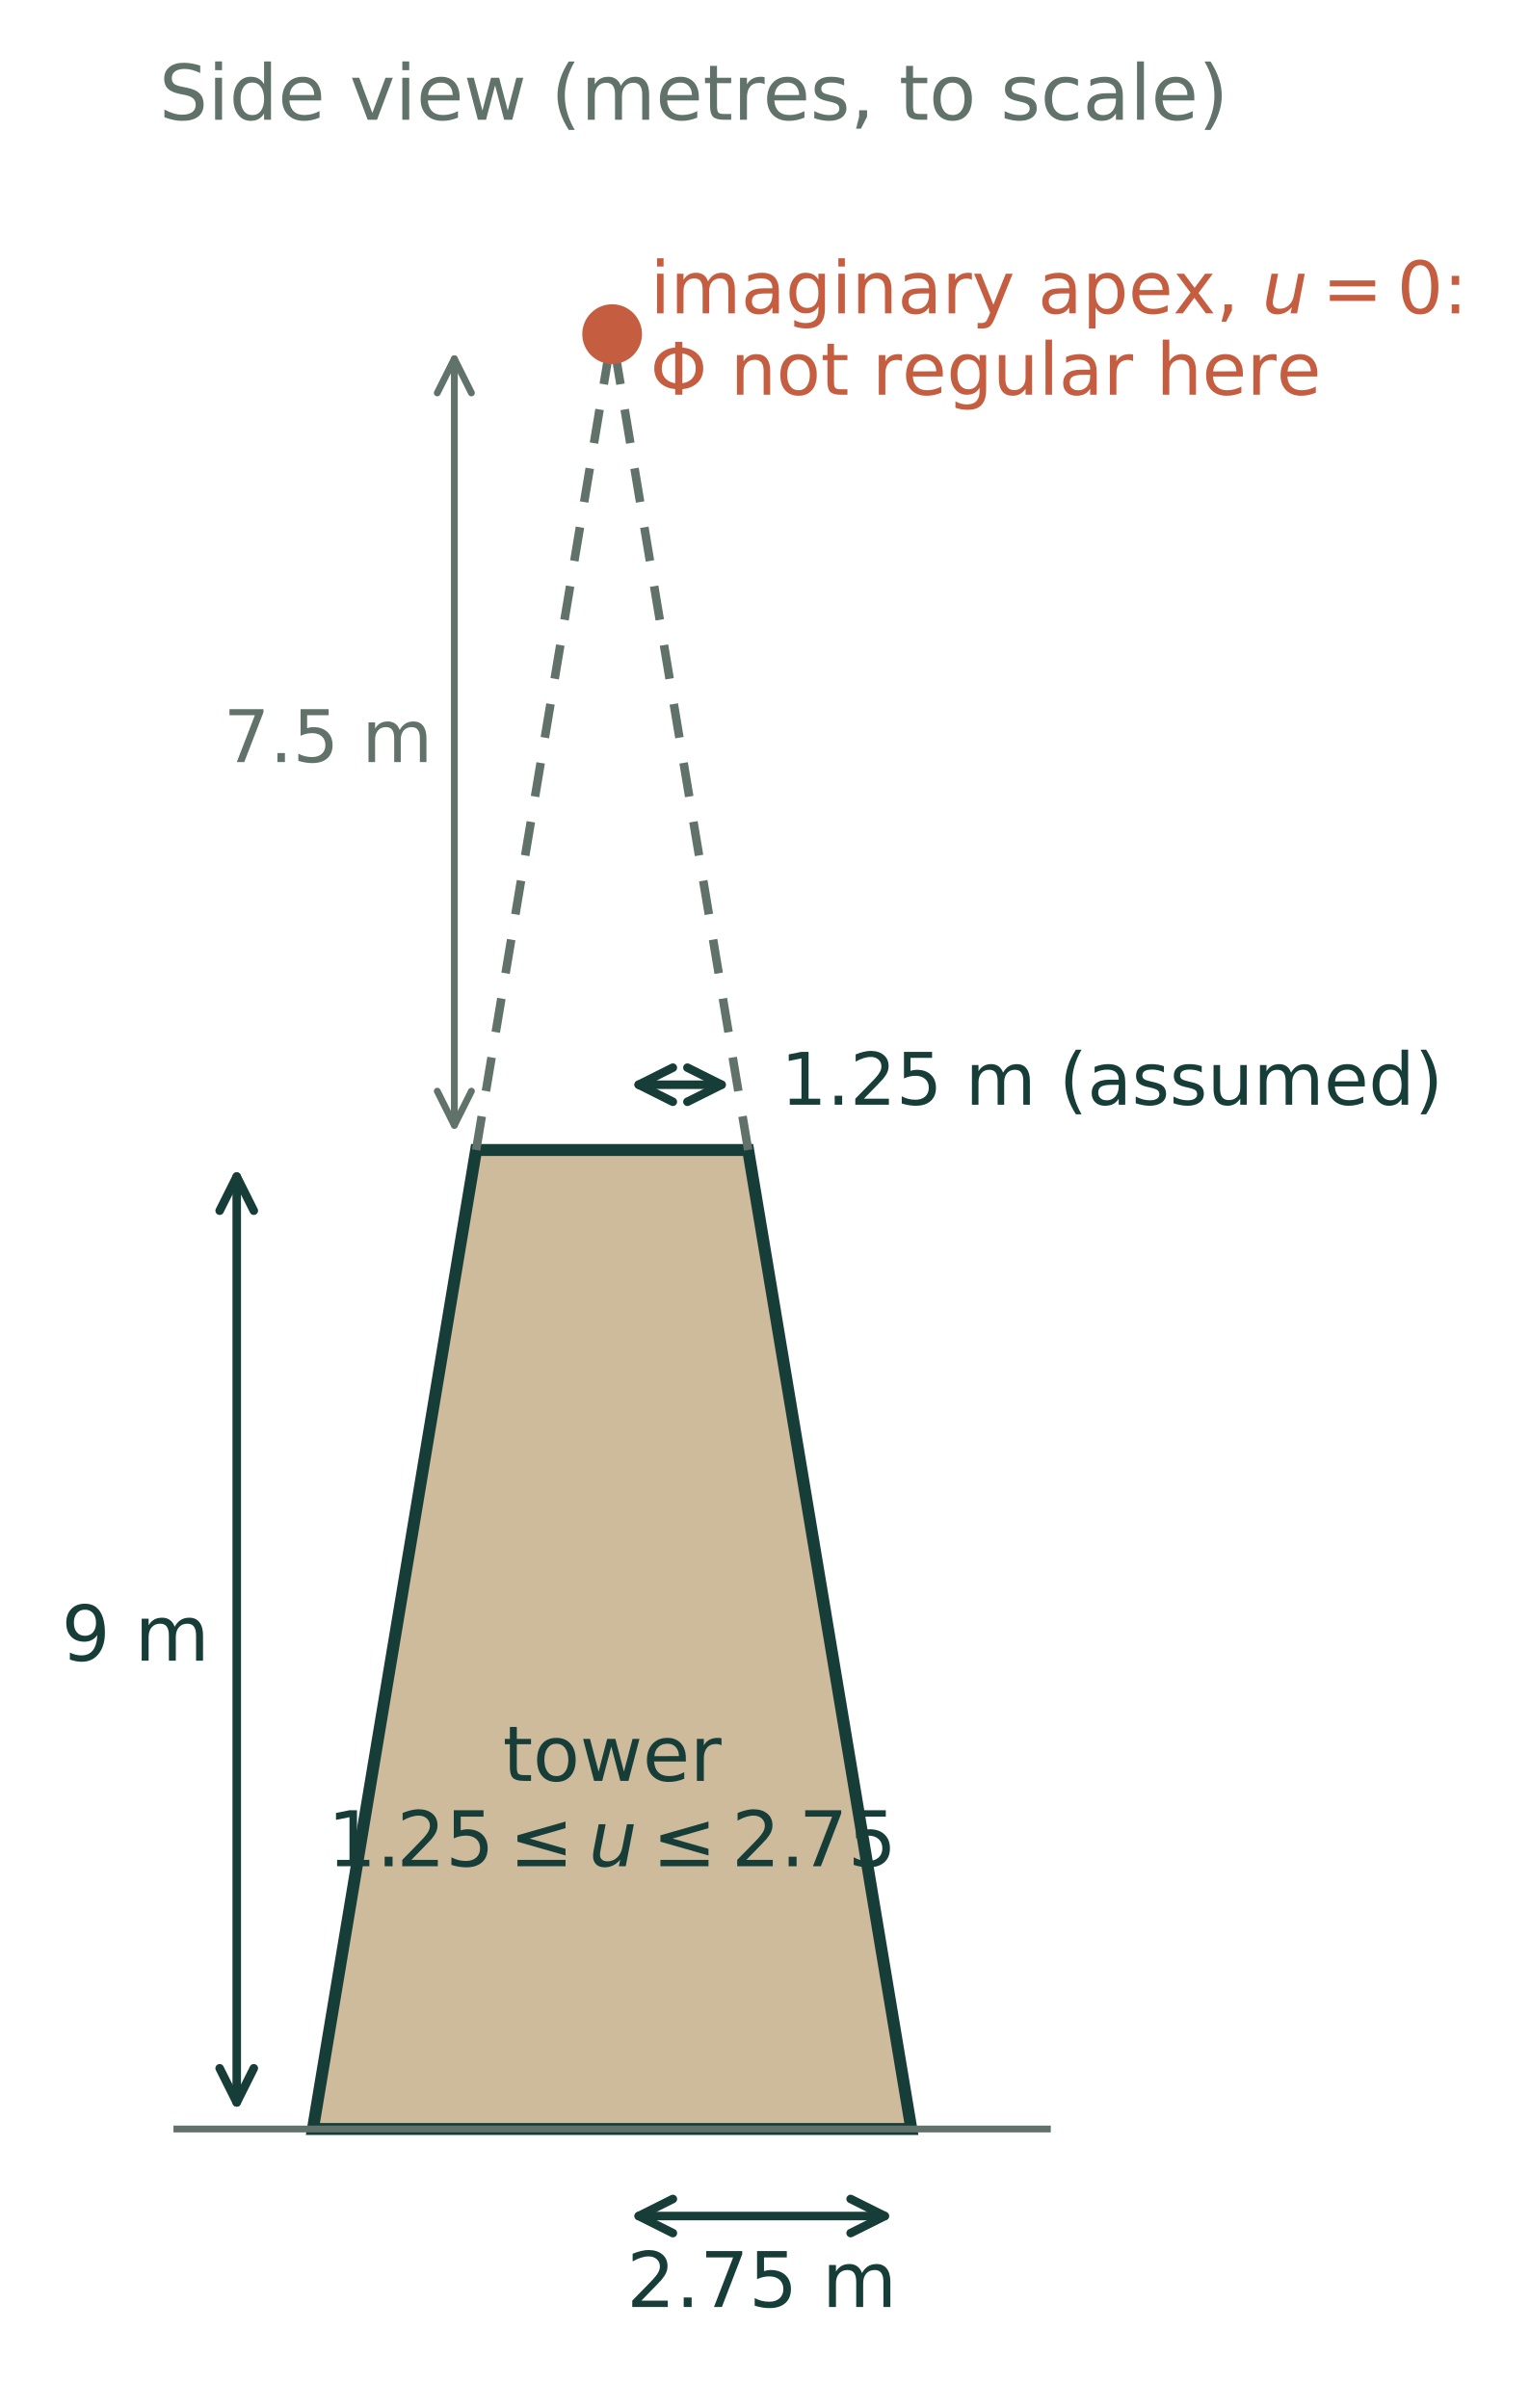
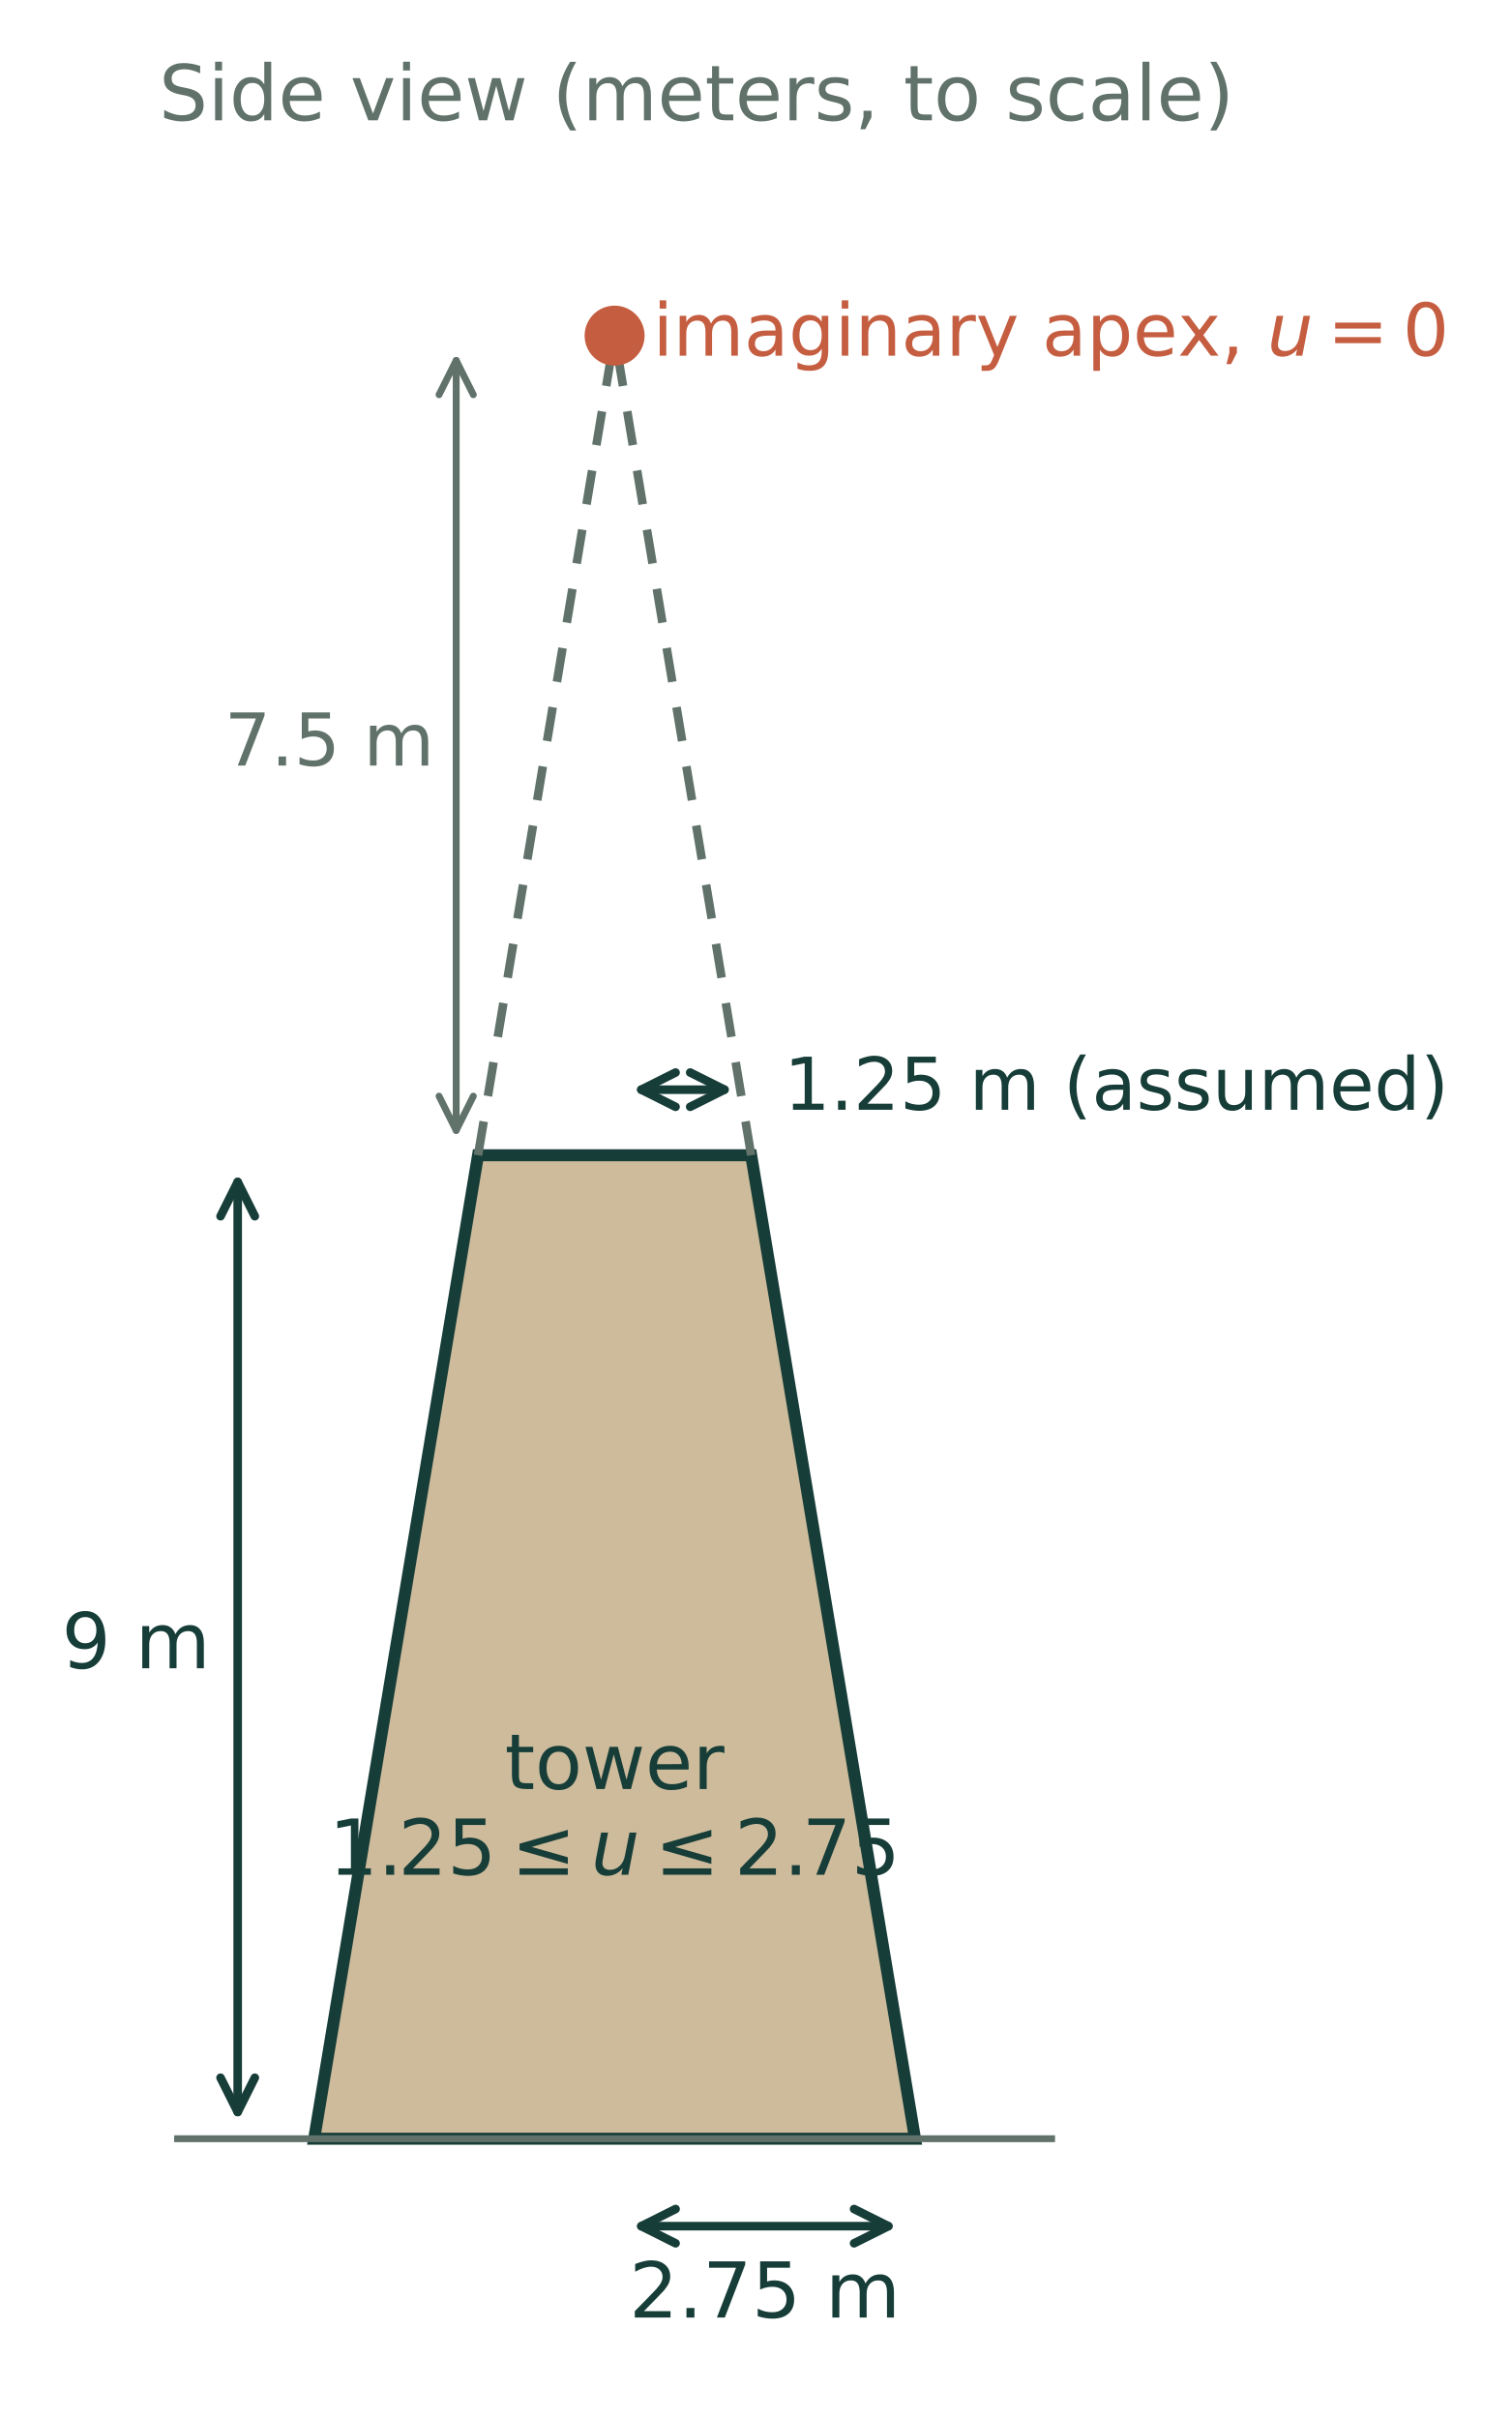
- <svg xmlns="http://www.w3.org/2000/svg" xmlns:xlink="http://www.w3.org/1999/xlink" width="179.19pt" height="282.263pt" viewBox="0 0 179.19 282.263" version="1.1">
+ <svg xmlns="http://www.w3.org/2000/svg" xmlns:xlink="http://www.w3.org/1999/xlink" width="176.385pt" height="282.263pt" viewBox="0 0 176.385 282.263" version="1.1">
  <defs>
    <style type="text/css">*{stroke-linejoin: round; stroke-linecap: butt}</style>
  </defs>
  <g id="figure_1">
    <g id="patch_1">
-       <path d="M 0 282.263  L 179.19 282.263  L 179.19 0  L 0 0  L 0 282.263  z " style="fill: none" />
+       <path d="M 0 282.263  L 176.385 282.263  L 176.385 0  L 0 0  L 0 282.263  z " style="fill: none" />
    </g>
    <g id="axes_1">
      <g id="patch_2">
-         <path d="M 36.667 249.56  L 106.798 249.56  L 87.672 134.799  L 55.794 134.799  z " clip-path="url(#p564a9be637)" style="fill: #cdbb9c; stroke: #173d38; stroke-width: 1.4; stroke-linejoin: miter" />
+         <path d="M 36.667 249.56  L 106.798 249.56  L 87.672 134.799  L 55.794 134.799  z " clip-path="url(#pe96a900570)" style="fill: #cdbb9c; stroke: #173d38; stroke-width: 1.4; stroke-linejoin: miter" />
      </g>
      <g id="line2d_1">
-         <path d="M 87.672 134.799  L 71.733 39.165  " clip-path="url(#p564a9be637)" style="fill: none; stroke-dasharray: 4,3; stroke-dashoffset: 0; stroke: #60726a" />
+         <path d="M 87.672 134.799  L 71.733 39.165  " clip-path="url(#pe96a900570)" style="fill: none; stroke-dasharray: 4,3; stroke-dashoffset: 0; stroke: #60726a" />
      </g>
      <g id="line2d_2">
-         <path d="M 55.794 134.799  L 71.733 39.165  " clip-path="url(#p564a9be637)" style="fill: none; stroke-dasharray: 4,3; stroke-dashoffset: 0; stroke: #60726a" />
+         <path d="M 55.794 134.799  L 71.733 39.165  " clip-path="url(#pe96a900570)" style="fill: none; stroke-dasharray: 4,3; stroke-dashoffset: 0; stroke: #60726a" />
      </g>
      <g id="line2d_3">
        <defs>
-           <path id="m7b3d0ddb68" d="M 0 3  C 0.796 3 1.559 2.684 2.121 2.121  C 2.684 1.559 3 0.796 3 0  C 3 -0.796 2.684 -1.559 2.121 -2.121  C 1.559 -2.684 0.796 -3 0 -3  C -0.796 -3 -1.559 -2.684 -2.121 -2.121  C -2.684 -1.559 -3 -0.796 -3 0  C -3 0.796 -2.684 1.559 -2.121 2.121  C -1.559 2.684 -0.796 3 0 3  z " style="stroke: #c55d40" />
+           <path id="mcb1820104f" d="M 0 3  C 0.796 3 1.559 2.684 2.121 2.121  C 2.684 1.559 3 0.796 3 0  C 3 -0.796 2.684 -1.559 2.121 -2.121  C 1.559 -2.684 0.796 -3 0 -3  C -0.796 -3 -1.559 -2.684 -2.121 -2.121  C -2.684 -1.559 -3 -0.796 -3 0  C -3 0.796 -2.684 1.559 -2.121 2.121  C -1.559 2.684 -0.796 3 0 3  z " style="stroke: #c55d40" />
        </defs>
-         <g clip-path="url(#p564a9be637)">
-           <use xlink:href="#m7b3d0ddb68" x="71.733" y="39.165" style="fill: #c55d40; stroke: #c55d40" />
+         <g clip-path="url(#pe96a900570)">
+           <use xlink:href="#mcb1820104f" x="71.733" y="39.165" style="fill: #c55d40; stroke: #c55d40" />
        </g>
      </g>
      <g id="line2d_4">
-         <path d="M 20.728 249.56  L 122.737 249.56  " clip-path="url(#p564a9be637)" style="fill: none; stroke: #60726a; stroke-width: 0.8; stroke-linecap: square" />
+         <path d="M 20.728 249.56  L 122.737 249.56  " clip-path="url(#pe96a900570)" style="fill: none; stroke: #60726a; stroke-width: 0.8; stroke-linecap: square" />
      </g>
      <g id="text_1">
-         <g style="fill: #c55d40" transform="translate(76.19549 36.73439) scale(0.085 -0.085)">
+         <g style="fill: #c55d40" transform="translate(76.19549 41.50289) scale(0.085 -0.085)">
          <defs>
            <path id="DejaVuSans-69" d="M 603 3500  L 1178 3500  L 1178 0  L 603 0  L 603 3500  z M 603 4863  L 1178 4863  L 1178 4134  L 603 4134  L 603 4863  z " transform="scale(0.015625)" />
            <path id="DejaVuSans-6d" d="M 3328 2828  Q 3544 3216 3844 3400  Q 4144 3584 4550 3584  Q 5097 3584 5394 3201  Q 5691 2819 5691 2113  L 5691 0  L 5113 0  L 5113 2094  Q 5113 2597 4934 2840  Q 4756 3084 4391 3084  Q 3944 3084 3684 2787  Q 3425 2491 3425 1978  L 3425 0  L 2847 0  L 2847 2094  Q 2847 2600 2669 2842  Q 2491 3084 2119 3084  Q 1678 3084 1418 2786  Q 1159 2488 1159 1978  L 1159 0  L 581 0  L 581 3500  L 1159 3500  L 1159 2956  Q 1356 3278 1631 3431  Q 1906 3584 2284 3584  Q 2666 3584 2933 3390  Q 3200 3197 3328 2828  z " transform="scale(0.015625)" />
            <path id="DejaVuSans-61" d="M 2194 1759  Q 1497 1759 1228 1600  Q 959 1441 959 1056  Q 959 750 1161 570  Q 1363 391 1709 391  Q 2188 391 2477 730  Q 2766 1069 2766 1631  L 2766 1759  L 2194 1759  z M 3341 1997  L 3341 0  L 2766 0  L 2766 531  Q 2569 213 2275 61  Q 1981 -91 1556 -91  Q 1019 -91 701 211  Q 384 513 384 1019  Q 384 1609 779 1909  Q 1175 2209 1959 2209  L 2766 2209  L 2766 2266  Q 2766 2663 2505 2880  Q 2244 3097 1772 3097  Q 1472 3097 1187 3025  Q 903 2953 641 2809  L 641 3341  Q 956 3463 1253 3523  Q 1550 3584 1831 3584  Q 2591 3584 2966 3190  Q 3341 2797 3341 1997  z " transform="scale(0.015625)" />
            <path id="DejaVuSans-67" d="M 2906 1791  Q 2906 2416 2648 2759  Q 2391 3103 1925 3103  Q 1463 3103 1205 2759  Q 947 2416 947 1791  Q 947 1169 1205 825  Q 1463 481 1925 481  Q 2391 481 2648 825  Q 2906 1169 2906 1791  z M 3481 434  Q 3481 -459 3084 -895  Q 2688 -1331 1869 -1331  Q 1566 -1331 1297 -1286  Q 1028 -1241 775 -1147  L 775 -588  Q 1028 -725 1275 -790  Q 1522 -856 1778 -856  Q 2344 -856 2625 -561  Q 2906 -266 2906 331  L 2906 616  Q 2728 306 2450 153  Q 2172 0 1784 0  Q 1141 0 747 490  Q 353 981 353 1791  Q 353 2603 747 3093  Q 1141 3584 1784 3584  Q 2172 3584 2450 3431  Q 2728 3278 2906 2969  L 2906 3500  L 3481 3500  L 3481 434  z " transform="scale(0.015625)" />
            <path id="DejaVuSans-6e" d="M 3513 2113  L 3513 0  L 2938 0  L 2938 2094  Q 2938 2591 2744 2837  Q 2550 3084 2163 3084  Q 1697 3084 1428 2787  Q 1159 2491 1159 1978  L 1159 0  L 581 0  L 581 3500  L 1159 3500  L 1159 2956  Q 1366 3272 1645 3428  Q 1925 3584 2291 3584  Q 2894 3584 3203 3211  Q 3513 2838 3513 2113  z " transform="scale(0.015625)" />
            <path id="DejaVuSans-72" d="M 2631 2963  Q 2534 3019 2420 3045  Q 2306 3072 2169 3072  Q 1681 3072 1420 2755  Q 1159 2438 1159 1844  L 1159 0  L 581 0  L 581 3500  L 1159 3500  L 1159 2956  Q 1341 3275 1631 3429  Q 1922 3584 2338 3584  Q 2397 3584 2469 3576  Q 2541 3569 2628 3553  L 2631 2963  z " transform="scale(0.015625)" />
            <path id="DejaVuSans-79" d="M 2059 -325  Q 1816 -950 1584 -1140  Q 1353 -1331 966 -1331  L 506 -1331  L 506 -850  L 844 -850  Q 1081 -850 1212 -737  Q 1344 -625 1503 -206  L 1606 56  L 191 3500  L 800 3500  L 1894 763  L 2988 3500  L 3597 3500  L 2059 -325  z " transform="scale(0.015625)" />
            <path id="DejaVuSans-20" transform="scale(0.015625)" />
            <path id="DejaVuSans-70" d="M 1159 525  L 1159 -1331  L 581 -1331  L 581 3500  L 1159 3500  L 1159 2969  Q 1341 3281 1617 3432  Q 1894 3584 2278 3584  Q 2916 3584 3314 3078  Q 3713 2572 3713 1747  Q 3713 922 3314 415  Q 2916 -91 2278 -91  Q 1894 -91 1617 61  Q 1341 213 1159 525  z M 3116 1747  Q 3116 2381 2855 2742  Q 2594 3103 2138 3103  Q 1681 3103 1420 2742  Q 1159 2381 1159 1747  Q 1159 1113 1420 752  Q 1681 391 2138 391  Q 2594 391 2855 752  Q 3116 1113 3116 1747  z " transform="scale(0.015625)" />
            <path id="DejaVuSans-65" d="M 3597 1894  L 3597 1613  L 953 1613  Q 991 1019 1311 708  Q 1631 397 2203 397  Q 2534 397 2845 478  Q 3156 559 3463 722  L 3463 178  Q 3153 47 2828 -22  Q 2503 -91 2169 -91  Q 1331 -91 842 396  Q 353 884 353 1716  Q 353 2575 817 3079  Q 1281 3584 2069 3584  Q 2775 3584 3186 3129  Q 3597 2675 3597 1894  z M 3022 2063  Q 3016 2534 2758 2815  Q 2500 3097 2075 3097  Q 1594 3097 1305 2825  Q 1016 2553 972 2059  L 3022 2063  z " transform="scale(0.015625)" />
            <path id="DejaVuSans-78" d="M 3513 3500  L 2247 1797  L 3578 0  L 2900 0  L 1881 1375  L 863 0  L 184 0  L 1544 1831  L 300 3500  L 978 3500  L 1906 2253  L 2834 3500  L 3513 3500  z " transform="scale(0.015625)" />
            <path id="DejaVuSans-2c" d="M 750 794  L 1409 794  L 1409 256  L 897 -744  L 494 -744  L 750 256  L 750 794  z " transform="scale(0.015625)" />
            <path id="DejaVuSans-Oblique-75" d="M 428 1388  L 838 3500  L 1416 3500  L 1006 1409  Q 975 1256 961 1147  Q 947 1038 947 966  Q 947 700 1109 554  Q 1272 409 1569 409  Q 2031 409 2368 721  Q 2706 1034 2809 1563  L 3194 3500  L 3769 3500  L 3091 0  L 2516 0  L 2631 550  Q 2388 244 2052 76  Q 1716 -91 1338 -91  Q 878 -91 622 161  Q 366 413 366 863  Q 366 956 381 1097  Q 397 1238 428 1388  z " transform="scale(0.015625)" />
            <path id="DejaVuSans-3d" d="M 678 2906  L 4684 2906  L 4684 2381  L 678 2381  L 678 2906  z M 678 1631  L 4684 1631  L 4684 1100  L 678 1100  L 678 1631  z " transform="scale(0.015625)" />
            <path id="DejaVuSans-30" d="M 2034 4250  Q 1547 4250 1301 3770  Q 1056 3291 1056 2328  Q 1056 1369 1301 889  Q 1547 409 2034 409  Q 2525 409 2770 889  Q 3016 1369 3016 2328  Q 3016 3291 2770 3770  Q 2525 4250 2034 4250  z M 2034 4750  Q 2819 4750 3233 4129  Q 3647 3509 3647 2328  Q 3647 1150 3233 529  Q 2819 -91 2034 -91  Q 1250 -91 836 529  Q 422 1150 422 2328  Q 422 3509 836 4129  Q 1250 4750 2034 4750  z " transform="scale(0.015625)" />
-             <path id="DejaVuSans-3a" d="M 750 794  L 1409 794  L 1409 0  L 750 0  L 750 794  z M 750 3309  L 1409 3309  L 1409 2516  L 750 2516  L 750 3309  z " transform="scale(0.015625)" />
          </defs>
          <use xlink:href="#DejaVuSans-69" transform="translate(0 0.015625)" />
          <use xlink:href="#DejaVuSans-6d" transform="translate(27.7832 0.015625)" />
          <use xlink:href="#DejaVuSans-61" transform="translate(125.1953 0.015625)" />
          <use xlink:href="#DejaVuSans-67" transform="translate(186.4746 0.015625)" />
          <use xlink:href="#DejaVuSans-69" transform="translate(249.9512 0.015625)" />
          <use xlink:href="#DejaVuSans-6e" transform="translate(277.7344 0.015625)" />
          <use xlink:href="#DejaVuSans-61" transform="translate(341.1133 0.015625)" />
          <use xlink:href="#DejaVuSans-72" transform="translate(402.3926 0.015625)" />
          <use xlink:href="#DejaVuSans-79" transform="translate(443.5059 0.015625)" />
          <use xlink:href="#DejaVuSans-20" transform="translate(502.6855 0.015625)" />
          <use xlink:href="#DejaVuSans-61" transform="translate(534.4727 0.015625)" />
          <use xlink:href="#DejaVuSans-70" transform="translate(595.752 0.015625)" />
          <use xlink:href="#DejaVuSans-65" transform="translate(659.2285 0.015625)" />
          <use xlink:href="#DejaVuSans-78" transform="translate(720.752 0.015625)" />
          <use xlink:href="#DejaVuSans-2c" transform="translate(779.9316 0.015625)" />
          <use xlink:href="#DejaVuSans-20" transform="translate(811.7188 0.015625)" />
          <use xlink:href="#DejaVuSans-Oblique-75" transform="translate(843.5059 0.015625)" />
          <use xlink:href="#DejaVuSans-3d" transform="translate(926.3672 0.015625)" />
          <use xlink:href="#DejaVuSans-30" transform="translate(1029.639 0.015625)" />
-           <use xlink:href="#DejaVuSans-3a" transform="translate(1093.262 0.015625)" />
-         </g>
-         <g style="fill: #c55d40" transform="translate(76.19549 46.27139) scale(0.085 -0.085)">
-           <defs>
-             <path id="DejaVuSans-3a6" d="M 2206 3644  Q 1738 3578 1431 3306  Q 1025 2947 1025 2328  Q 1025 1713 1431 1353  Q 1738 1081 2206 1016  L 2206 3644  z M 2838 1016  Q 3306 1081 3613 1353  Q 4013 1713 4013 2328  Q 4013 2947 3613 3306  Q 3306 3578 2838 3644  L 2838 1016  z M 2206 494  Q 1444 563 950 981  Q 359 1481 359 2328  Q 359 3175 950 3678  Q 1441 4100 2206 4169  L 2206 4666  L 2838 4666  L 2838 4169  Q 3600 4097 4091 3678  Q 4678 3175 4678 2328  Q 4678 1484 4091 981  Q 3600 563 2838 491  L 2838 0  L 2206 0  L 2206 494  z " transform="scale(0.015625)" />
-             <path id="DejaVuSans-6f" d="M 1959 3097  Q 1497 3097 1228 2736  Q 959 2375 959 1747  Q 959 1119 1226 758  Q 1494 397 1959 397  Q 2419 397 2687 759  Q 2956 1122 2956 1747  Q 2956 2369 2687 2733  Q 2419 3097 1959 3097  z M 1959 3584  Q 2709 3584 3137 3096  Q 3566 2609 3566 1747  Q 3566 888 3137 398  Q 2709 -91 1959 -91  Q 1206 -91 779 398  Q 353 888 353 1747  Q 353 2609 779 3096  Q 1206 3584 1959 3584  z " transform="scale(0.015625)" />
-             <path id="DejaVuSans-74" d="M 1172 4494  L 1172 3500  L 2356 3500  L 2356 3053  L 1172 3053  L 1172 1153  Q 1172 725 1289 603  Q 1406 481 1766 481  L 2356 481  L 2356 0  L 1766 0  Q 1100 0 847 248  Q 594 497 594 1153  L 594 3053  L 172 3053  L 172 3500  L 594 3500  L 594 4494  L 1172 4494  z " transform="scale(0.015625)" />
-             <path id="DejaVuSans-75" d="M 544 1381  L 544 3500  L 1119 3500  L 1119 1403  Q 1119 906 1312 657  Q 1506 409 1894 409  Q 2359 409 2629 706  Q 2900 1003 2900 1516  L 2900 3500  L 3475 3500  L 3475 0  L 2900 0  L 2900 538  Q 2691 219 2414 64  Q 2138 -91 1772 -91  Q 1169 -91 856 284  Q 544 659 544 1381  z M 1991 3584  L 1991 3584  z " transform="scale(0.015625)" />
-             <path id="DejaVuSans-6c" d="M 603 4863  L 1178 4863  L 1178 0  L 603 0  L 603 4863  z " transform="scale(0.015625)" />
-             <path id="DejaVuSans-68" d="M 3513 2113  L 3513 0  L 2938 0  L 2938 2094  Q 2938 2591 2744 2837  Q 2550 3084 2163 3084  Q 1697 3084 1428 2787  Q 1159 2491 1159 1978  L 1159 0  L 581 0  L 581 4863  L 1159 4863  L 1159 2956  Q 1366 3272 1645 3428  Q 1925 3584 2291 3584  Q 2894 3584 3203 3211  Q 3513 2838 3513 2113  z " transform="scale(0.015625)" />
-           </defs>
-           <use xlink:href="#DejaVuSans-3a6" transform="translate(0 0.015625)" />
-           <use xlink:href="#DejaVuSans-20" transform="translate(78.71094 0.015625)" />
-           <use xlink:href="#DejaVuSans-6e" transform="translate(110.498 0.015625)" />
-           <use xlink:href="#DejaVuSans-6f" transform="translate(173.877 0.015625)" />
-           <use xlink:href="#DejaVuSans-74" transform="translate(235.0586 0.015625)" />
-           <use xlink:href="#DejaVuSans-20" transform="translate(274.2676 0.015625)" />
-           <use xlink:href="#DejaVuSans-72" transform="translate(306.0547 0.015625)" />
-           <use xlink:href="#DejaVuSans-65" transform="translate(347.168 0.015625)" />
-           <use xlink:href="#DejaVuSans-67" transform="translate(408.6914 0.015625)" />
-           <use xlink:href="#DejaVuSans-75" transform="translate(472.168 0.015625)" />
-           <use xlink:href="#DejaVuSans-6c" transform="translate(535.5469 0.015625)" />
-           <use xlink:href="#DejaVuSans-61" transform="translate(563.3301 0.015625)" />
-           <use xlink:href="#DejaVuSans-72" transform="translate(624.6094 0.015625)" />
-           <use xlink:href="#DejaVuSans-20" transform="translate(665.7227 0.015625)" />
-           <use xlink:href="#DejaVuSans-68" transform="translate(697.5098 0.015625)" />
-           <use xlink:href="#DejaVuSans-65" transform="translate(760.8887 0.015625)" />
-           <use xlink:href="#DejaVuSans-72" transform="translate(822.4121 0.015625)" />
-           <use xlink:href="#DejaVuSans-65" transform="translate(863.5254 0.015625)" />
        </g>
      </g>
      <g id="patch_3">
        <path d="M 74.85 259.761  Q 89.266 259.761 103.682 259.761  " style="fill: none; stroke: #173d38; stroke-linecap: round" />
        <path d="M 78.85 261.761  L 74.85 259.761  L 78.85 257.761  " style="fill: none; stroke: #173d38; stroke-linecap: round" />
        <path d="M 99.682 257.761  L 103.682 259.761  L 99.682 261.761  " style="fill: none; stroke: #173d38; stroke-linecap: round" />
      </g>
      <g id="text_2">
        <g style="fill: #173d38" transform="translate(73.4325 270.4251) scale(0.09 -0.09)">
          <defs>
            <path id="DejaVuSans-32" d="M 1228 531  L 3431 531  L 3431 0  L 469 0  L 469 531  Q 828 903 1448 1529  Q 2069 2156 2228 2338  Q 2531 2678 2651 2914  Q 2772 3150 2772 3378  Q 2772 3750 2511 3984  Q 2250 4219 1831 4219  Q 1534 4219 1204 4116  Q 875 4013 500 3803  L 500 4441  Q 881 4594 1212 4672  Q 1544 4750 1819 4750  Q 2544 4750 2975 4387  Q 3406 4025 3406 3419  Q 3406 3131 3298 2873  Q 3191 2616 2906 2266  Q 2828 2175 2409 1742  Q 1991 1309 1228 531  z " transform="scale(0.015625)" />
            <path id="DejaVuSans-2e" d="M 684 794  L 1344 794  L 1344 0  L 684 0  L 684 794  z " transform="scale(0.015625)" />
            <path id="DejaVuSans-37" d="M 525 4666  L 3525 4666  L 3525 4397  L 1831 0  L 1172 0  L 2766 4134  L 525 4134  L 525 4666  z " transform="scale(0.015625)" />
            <path id="DejaVuSans-35" d="M 691 4666  L 3169 4666  L 3169 4134  L 1269 4134  L 1269 2991  Q 1406 3038 1543 3061  Q 1681 3084 1819 3084  Q 2600 3084 3056 2656  Q 3513 2228 3513 1497  Q 3513 744 3044 326  Q 2575 -91 1722 -91  Q 1428 -91 1123 -41  Q 819 9 494 109  L 494 744  Q 775 591 1075 516  Q 1375 441 1709 441  Q 2250 441 2565 725  Q 2881 1009 2881 1497  Q 2881 1984 2565 2268  Q 2250 2553 1709 2553  Q 1456 2553 1204 2497  Q 953 2441 691 2322  L 691 4666  z " transform="scale(0.015625)" />
          </defs>
          <use xlink:href="#DejaVuSans-32" />
          <use xlink:href="#DejaVuSans-2e" transform="translate(63.62305 0)" />
          <use xlink:href="#DejaVuSans-37" transform="translate(95.41016 0)" />
          <use xlink:href="#DejaVuSans-35" transform="translate(159.0332 0)" />
          <use xlink:href="#DejaVuSans-20" transform="translate(222.6562 0)" />
          <use xlink:href="#DejaVuSans-6d" transform="translate(254.4434 0)" />
        </g>
      </g>
      <g id="patch_4">
        <path d="M 74.847 127.149  Q 79.701 127.149 84.555 127.149  " style="fill: none; stroke: #173d38; stroke-linecap: round" />
        <path d="M 78.847 129.149  L 74.847 127.149  L 78.847 125.149  " style="fill: none; stroke: #173d38; stroke-linecap: round" />
        <path d="M 80.555 125.149  L 84.555 127.149  L 80.555 129.149  " style="fill: none; stroke: #173d38; stroke-linecap: round" />
      </g>
      <g id="text_3">
        <g style="fill: #173d38" transform="translate(91.49693 129.4941) scale(0.085 -0.085)">
          <defs>
            <path id="DejaVuSans-31" d="M 794 531  L 1825 531  L 1825 4091  L 703 3866  L 703 4441  L 1819 4666  L 2450 4666  L 2450 531  L 3481 531  L 3481 0  L 794 0  L 794 531  z " transform="scale(0.015625)" />
            <path id="DejaVuSans-28" d="M 1984 4856  Q 1566 4138 1362 3434  Q 1159 2731 1159 2009  Q 1159 1288 1364 580  Q 1569 -128 1984 -844  L 1484 -844  Q 1016 -109 783 600  Q 550 1309 550 2009  Q 550 2706 781 3412  Q 1013 4119 1484 4856  L 1984 4856  z " transform="scale(0.015625)" />
            <path id="DejaVuSans-73" d="M 2834 3397  L 2834 2853  Q 2591 2978 2328 3040  Q 2066 3103 1784 3103  Q 1356 3103 1142 2972  Q 928 2841 928 2578  Q 928 2378 1081 2264  Q 1234 2150 1697 2047  L 1894 2003  Q 2506 1872 2764 1633  Q 3022 1394 3022 966  Q 3022 478 2636 193  Q 2250 -91 1575 -91  Q 1294 -91 989 -36  Q 684 19 347 128  L 347 722  Q 666 556 975 473  Q 1284 391 1588 391  Q 1994 391 2212 530  Q 2431 669 2431 922  Q 2431 1156 2273 1281  Q 2116 1406 1581 1522  L 1381 1569  Q 847 1681 609 1914  Q 372 2147 372 2553  Q 372 3047 722 3315  Q 1072 3584 1716 3584  Q 2034 3584 2315 3537  Q 2597 3491 2834 3397  z " transform="scale(0.015625)" />
+             <path id="DejaVuSans-75" d="M 544 1381  L 544 3500  L 1119 3500  L 1119 1403  Q 1119 906 1312 657  Q 1506 409 1894 409  Q 2359 409 2629 706  Q 2900 1003 2900 1516  L 2900 3500  L 3475 3500  L 3475 0  L 2900 0  L 2900 538  Q 2691 219 2414 64  Q 2138 -91 1772 -91  Q 1169 -91 856 284  Q 544 659 544 1381  z M 1991 3584  L 1991 3584  z " transform="scale(0.015625)" />
            <path id="DejaVuSans-64" d="M 2906 2969  L 2906 4863  L 3481 4863  L 3481 0  L 2906 0  L 2906 525  Q 2725 213 2448 61  Q 2172 -91 1784 -91  Q 1150 -91 751 415  Q 353 922 353 1747  Q 353 2572 751 3078  Q 1150 3584 1784 3584  Q 2172 3584 2448 3432  Q 2725 3281 2906 2969  z M 947 1747  Q 947 1113 1208 752  Q 1469 391 1925 391  Q 2381 391 2643 752  Q 2906 1113 2906 1747  Q 2906 2381 2643 2742  Q 2381 3103 1925 3103  Q 1469 3103 1208 2742  Q 947 2381 947 1747  z " transform="scale(0.015625)" />
            <path id="DejaVuSans-29" d="M 513 4856  L 1013 4856  Q 1481 4119 1714 3412  Q 1947 2706 1947 2009  Q 1947 1309 1714 600  Q 1481 -109 1013 -844  L 513 -844  Q 928 -128 1133 580  Q 1338 1288 1338 2009  Q 1338 2731 1133 3434  Q 928 4138 513 4856  z " transform="scale(0.015625)" />
          </defs>
          <use xlink:href="#DejaVuSans-31" />
          <use xlink:href="#DejaVuSans-2e" transform="translate(63.62305 0)" />
          <use xlink:href="#DejaVuSans-32" transform="translate(95.41016 0)" />
          <use xlink:href="#DejaVuSans-35" transform="translate(159.0332 0)" />
          <use xlink:href="#DejaVuSans-20" transform="translate(222.6562 0)" />
          <use xlink:href="#DejaVuSans-6d" transform="translate(254.4434 0)" />
          <use xlink:href="#DejaVuSans-20" transform="translate(351.8555 0)" />
          <use xlink:href="#DejaVuSans-28" transform="translate(383.6426 0)" />
          <use xlink:href="#DejaVuSans-61" transform="translate(422.6562 0)" />
          <use xlink:href="#DejaVuSans-73" transform="translate(483.9355 0)" />
          <use xlink:href="#DejaVuSans-73" transform="translate(536.0352 0)" />
          <use xlink:href="#DejaVuSans-75" transform="translate(588.1348 0)" />
          <use xlink:href="#DejaVuSans-6d" transform="translate(651.5137 0)" />
          <use xlink:href="#DejaVuSans-65" transform="translate(748.9258 0)" />
          <use xlink:href="#DejaVuSans-64" transform="translate(810.4492 0)" />
          <use xlink:href="#DejaVuSans-29" transform="translate(873.9258 0)" />
        </g>
      </g>
      <g id="patch_5">
        <path d="M 27.741 246.442  Q 27.741 192.18 27.741 137.917  " style="fill: none; stroke: #173d38; stroke-linecap: round" />
        <path d="M 29.741 242.442  L 27.741 246.442  L 25.741 242.442  " style="fill: none; stroke: #173d38; stroke-linecap: round" />
        <path d="M 25.741 141.917  L 27.741 137.917  L 29.741 141.917  " style="fill: none; stroke: #173d38; stroke-linecap: round" />
      </g>
      <g id="text_4">
        <g style="fill: #173d38" transform="translate(7.2 194.6632) scale(0.09 -0.09)">
          <defs>
            <path id="DejaVuSans-39" d="M 703 97  L 703 672  Q 941 559 1184 500  Q 1428 441 1663 441  Q 2288 441 2617 861  Q 2947 1281 2994 2138  Q 2813 1869 2534 1725  Q 2256 1581 1919 1581  Q 1219 1581 811 2004  Q 403 2428 403 3163  Q 403 3881 828 4315  Q 1253 4750 1959 4750  Q 2769 4750 3195 4129  Q 3622 3509 3622 2328  Q 3622 1225 3098 567  Q 2575 -91 1691 -91  Q 1453 -91 1209 -44  Q 966 3 703 97  z M 1959 2075  Q 2384 2075 2632 2365  Q 2881 2656 2881 3163  Q 2881 3666 2632 3958  Q 2384 4250 1959 4250  Q 1534 4250 1286 3958  Q 1038 3666 1038 3163  Q 1038 2656 1286 2365  Q 1534 2075 1959 2075  z " transform="scale(0.015625)" />
          </defs>
          <use xlink:href="#DejaVuSans-39" />
          <use xlink:href="#DejaVuSans-20" transform="translate(63.62305 0)" />
          <use xlink:href="#DejaVuSans-6d" transform="translate(95.41016 0)" />
        </g>
      </g>
      <g id="patch_6">
        <path d="M 53.243 131.906  Q 53.243 86.981 53.243 42.057  " style="fill: none; stroke: #60726a; stroke-width: 0.8; stroke-linecap: round" />
        <path d="M 55.243 127.906  L 53.243 131.906  L 51.243 127.906  " style="fill: none; stroke: #60726a; stroke-width: 0.8; stroke-linecap: round" />
        <path d="M 51.243 46.057  L 53.243 42.057  L 55.243 46.057  " style="fill: none; stroke: #60726a; stroke-width: 0.8; stroke-linecap: round" />
      </g>
      <g id="text_5">
        <g style="fill: #60726a" transform="translate(26.19449 89.32786) scale(0.085 -0.085)">
          <use xlink:href="#DejaVuSans-37" />
          <use xlink:href="#DejaVuSans-2e" transform="translate(63.62305 0)" />
          <use xlink:href="#DejaVuSans-35" transform="translate(95.41016 0)" />
          <use xlink:href="#DejaVuSans-20" transform="translate(159.0332 0)" />
          <use xlink:href="#DejaVuSans-6d" transform="translate(190.8203 0)" />
        </g>
      </g>
      <g id="text_6">
        <g style="fill: #173d38" transform="translate(58.916 208.751) scale(0.09 -0.09)">
          <defs>
+             <path id="DejaVuSans-74" d="M 1172 4494  L 1172 3500  L 2356 3500  L 2356 3053  L 1172 3053  L 1172 1153  Q 1172 725 1289 603  Q 1406 481 1766 481  L 2356 481  L 2356 0  L 1766 0  Q 1100 0 847 248  Q 594 497 594 1153  L 594 3053  L 172 3053  L 172 3500  L 594 3500  L 594 4494  L 1172 4494  z " transform="scale(0.015625)" />
+             <path id="DejaVuSans-6f" d="M 1959 3097  Q 1497 3097 1228 2736  Q 959 2375 959 1747  Q 959 1119 1226 758  Q 1494 397 1959 397  Q 2419 397 2687 759  Q 2956 1122 2956 1747  Q 2956 2369 2687 2733  Q 2419 3097 1959 3097  z M 1959 3584  Q 2709 3584 3137 3096  Q 3566 2609 3566 1747  Q 3566 888 3137 398  Q 2709 -91 1959 -91  Q 1206 -91 779 398  Q 353 888 353 1747  Q 353 2609 779 3096  Q 1206 3584 1959 3584  z " transform="scale(0.015625)" />
            <path id="DejaVuSans-77" d="M 269 3500  L 844 3500  L 1563 769  L 2278 3500  L 2956 3500  L 3675 769  L 4391 3500  L 4966 3500  L 4050 0  L 3372 0  L 2619 2869  L 1863 0  L 1184 0  L 269 3500  z " transform="scale(0.015625)" />
          </defs>
          <use xlink:href="#DejaVuSans-74" />
          <use xlink:href="#DejaVuSans-6f" transform="translate(39.20898 0)" />
          <use xlink:href="#DejaVuSans-77" transform="translate(100.3906 0)" />
          <use xlink:href="#DejaVuSans-65" transform="translate(182.1777 0)" />
          <use xlink:href="#DejaVuSans-72" transform="translate(243.7012 0)" />
        </g>
        <g style="fill: #173d38" transform="translate(38.38757 218.829) scale(0.09 -0.09)">
          <defs>
            <path id="DejaVuSans-2264" d="M 4684 3175  L 1684 2309  L 4684 1453  L 4684 897  L 678 2047  L 678 2578  L 4684 3725  L 4684 3175  z M 678 531  L 4684 531  L 4684 0  L 678 0  L 678 531  z " transform="scale(0.015625)" />
          </defs>
          <use xlink:href="#DejaVuSans-31" transform="translate(0 0.78125)" />
          <use xlink:href="#DejaVuSans-2e" transform="translate(63.62305 0.78125)" />
          <use xlink:href="#DejaVuSans-32" transform="translate(89.91016 0.78125)" />
          <use xlink:href="#DejaVuSans-35" transform="translate(153.5332 0.78125)" />
          <use xlink:href="#DejaVuSans-2264" transform="translate(236.6387 0.78125)" />
          <use xlink:href="#DejaVuSans-Oblique-75" transform="translate(339.9102 0.78125)" />
          <use xlink:href="#DejaVuSans-2264" transform="translate(422.7715 0.78125)" />
          <use xlink:href="#DejaVuSans-32" transform="translate(526.043 0.78125)" />
          <use xlink:href="#DejaVuSans-2e" transform="translate(589.666 0.78125)" />
          <use xlink:href="#DejaVuSans-37" transform="translate(613.7031 0.78125)" />
          <use xlink:href="#DejaVuSans-35" transform="translate(677.3262 0.78125)" />
        </g>
      </g>
      <g id="text_7">
-         <g style="fill: #60726a" transform="translate(18.64753 14.03859) scale(0.09 -0.09)">
+         <g style="fill: #60726a" transform="translate(18.54628 14.03859) scale(0.09 -0.09)">
          <defs>
            <path id="DejaVuSans-53" d="M 3425 4513  L 3425 3897  Q 3066 4069 2747 4153  Q 2428 4238 2131 4238  Q 1616 4238 1336 4038  Q 1056 3838 1056 3469  Q 1056 3159 1242 3001  Q 1428 2844 1947 2747  L 2328 2669  Q 3034 2534 3370 2195  Q 3706 1856 3706 1288  Q 3706 609 3251 259  Q 2797 -91 1919 -91  Q 1588 -91 1214 -16  Q 841 59 441 206  L 441 856  Q 825 641 1194 531  Q 1563 422 1919 422  Q 2459 422 2753 634  Q 3047 847 3047 1241  Q 3047 1584 2836 1778  Q 2625 1972 2144 2069  L 1759 2144  Q 1053 2284 737 2584  Q 422 2884 422 3419  Q 422 4038 858 4394  Q 1294 4750 2059 4750  Q 2388 4750 2728 4690  Q 3069 4631 3425 4513  z " transform="scale(0.015625)" />
            <path id="DejaVuSans-76" d="M 191 3500  L 800 3500  L 1894 563  L 2988 3500  L 3597 3500  L 2284 0  L 1503 0  L 191 3500  z " transform="scale(0.015625)" />
            <path id="DejaVuSans-63" d="M 3122 3366  L 3122 2828  Q 2878 2963 2633 3030  Q 2388 3097 2138 3097  Q 1578 3097 1268 2742  Q 959 2388 959 1747  Q 959 1106 1268 751  Q 1578 397 2138 397  Q 2388 397 2633 464  Q 2878 531 3122 666  L 3122 134  Q 2881 22 2623 -34  Q 2366 -91 2075 -91  Q 1284 -91 818 406  Q 353 903 353 1747  Q 353 2603 823 3093  Q 1294 3584 2113 3584  Q 2378 3584 2631 3529  Q 2884 3475 3122 3366  z " transform="scale(0.015625)" />
+             <path id="DejaVuSans-6c" d="M 603 4863  L 1178 4863  L 1178 0  L 603 0  L 603 4863  z " transform="scale(0.015625)" />
          </defs>
          <use xlink:href="#DejaVuSans-53" />
          <use xlink:href="#DejaVuSans-69" transform="translate(63.47656 0)" />
          <use xlink:href="#DejaVuSans-64" transform="translate(91.25977 0)" />
          <use xlink:href="#DejaVuSans-65" transform="translate(154.7363 0)" />
          <use xlink:href="#DejaVuSans-20" transform="translate(216.2598 0)" />
          <use xlink:href="#DejaVuSans-76" transform="translate(248.0469 0)" />
          <use xlink:href="#DejaVuSans-69" transform="translate(307.2266 0)" />
          <use xlink:href="#DejaVuSans-65" transform="translate(335.0098 0)" />
          <use xlink:href="#DejaVuSans-77" transform="translate(396.5332 0)" />
          <use xlink:href="#DejaVuSans-20" transform="translate(478.3203 0)" />
          <use xlink:href="#DejaVuSans-28" transform="translate(510.1074 0)" />
          <use xlink:href="#DejaVuSans-6d" transform="translate(549.1211 0)" />
          <use xlink:href="#DejaVuSans-65" transform="translate(646.5332 0)" />
          <use xlink:href="#DejaVuSans-74" transform="translate(708.0566 0)" />
-           <use xlink:href="#DejaVuSans-72" transform="translate(747.2656 0)" />
-           <use xlink:href="#DejaVuSans-65" transform="translate(786.1289 0)" />
-           <use xlink:href="#DejaVuSans-73" transform="translate(847.6523 0)" />
-           <use xlink:href="#DejaVuSans-2c" transform="translate(899.752 0)" />
-           <use xlink:href="#DejaVuSans-20" transform="translate(931.5391 0)" />
-           <use xlink:href="#DejaVuSans-74" transform="translate(963.3262 0)" />
-           <use xlink:href="#DejaVuSans-6f" transform="translate(1002.535 0)" />
-           <use xlink:href="#DejaVuSans-20" transform="translate(1063.717 0)" />
-           <use xlink:href="#DejaVuSans-73" transform="translate(1095.504 0)" />
-           <use xlink:href="#DejaVuSans-63" transform="translate(1147.604 0)" />
-           <use xlink:href="#DejaVuSans-61" transform="translate(1202.584 0)" />
-           <use xlink:href="#DejaVuSans-6c" transform="translate(1263.863 0)" />
-           <use xlink:href="#DejaVuSans-65" transform="translate(1291.646 0)" />
-           <use xlink:href="#DejaVuSans-29" transform="translate(1353.17 0)" />
+           <use xlink:href="#DejaVuSans-65" transform="translate(747.2656 0)" />
+           <use xlink:href="#DejaVuSans-72" transform="translate(808.7891 0)" />
+           <use xlink:href="#DejaVuSans-73" transform="translate(849.9023 0)" />
+           <use xlink:href="#DejaVuSans-2c" transform="translate(902.002 0)" />
+           <use xlink:href="#DejaVuSans-20" transform="translate(933.7891 0)" />
+           <use xlink:href="#DejaVuSans-74" transform="translate(965.5762 0)" />
+           <use xlink:href="#DejaVuSans-6f" transform="translate(1004.785 0)" />
+           <use xlink:href="#DejaVuSans-20" transform="translate(1065.967 0)" />
+           <use xlink:href="#DejaVuSans-73" transform="translate(1097.754 0)" />
+           <use xlink:href="#DejaVuSans-63" transform="translate(1149.854 0)" />
+           <use xlink:href="#DejaVuSans-61" transform="translate(1204.834 0)" />
+           <use xlink:href="#DejaVuSans-6c" transform="translate(1266.113 0)" />
+           <use xlink:href="#DejaVuSans-65" transform="translate(1293.896 0)" />
+           <use xlink:href="#DejaVuSans-29" transform="translate(1355.42 0)" />
        </g>
      </g>
    </g>
  </g>
  <defs>
-     <clipPath id="p564a9be637">
+     <clipPath id="pe96a900570">
      <rect x="7.977" y="20.039" width="146.639" height="255.024" />
    </clipPath>
  </defs>
</svg>
